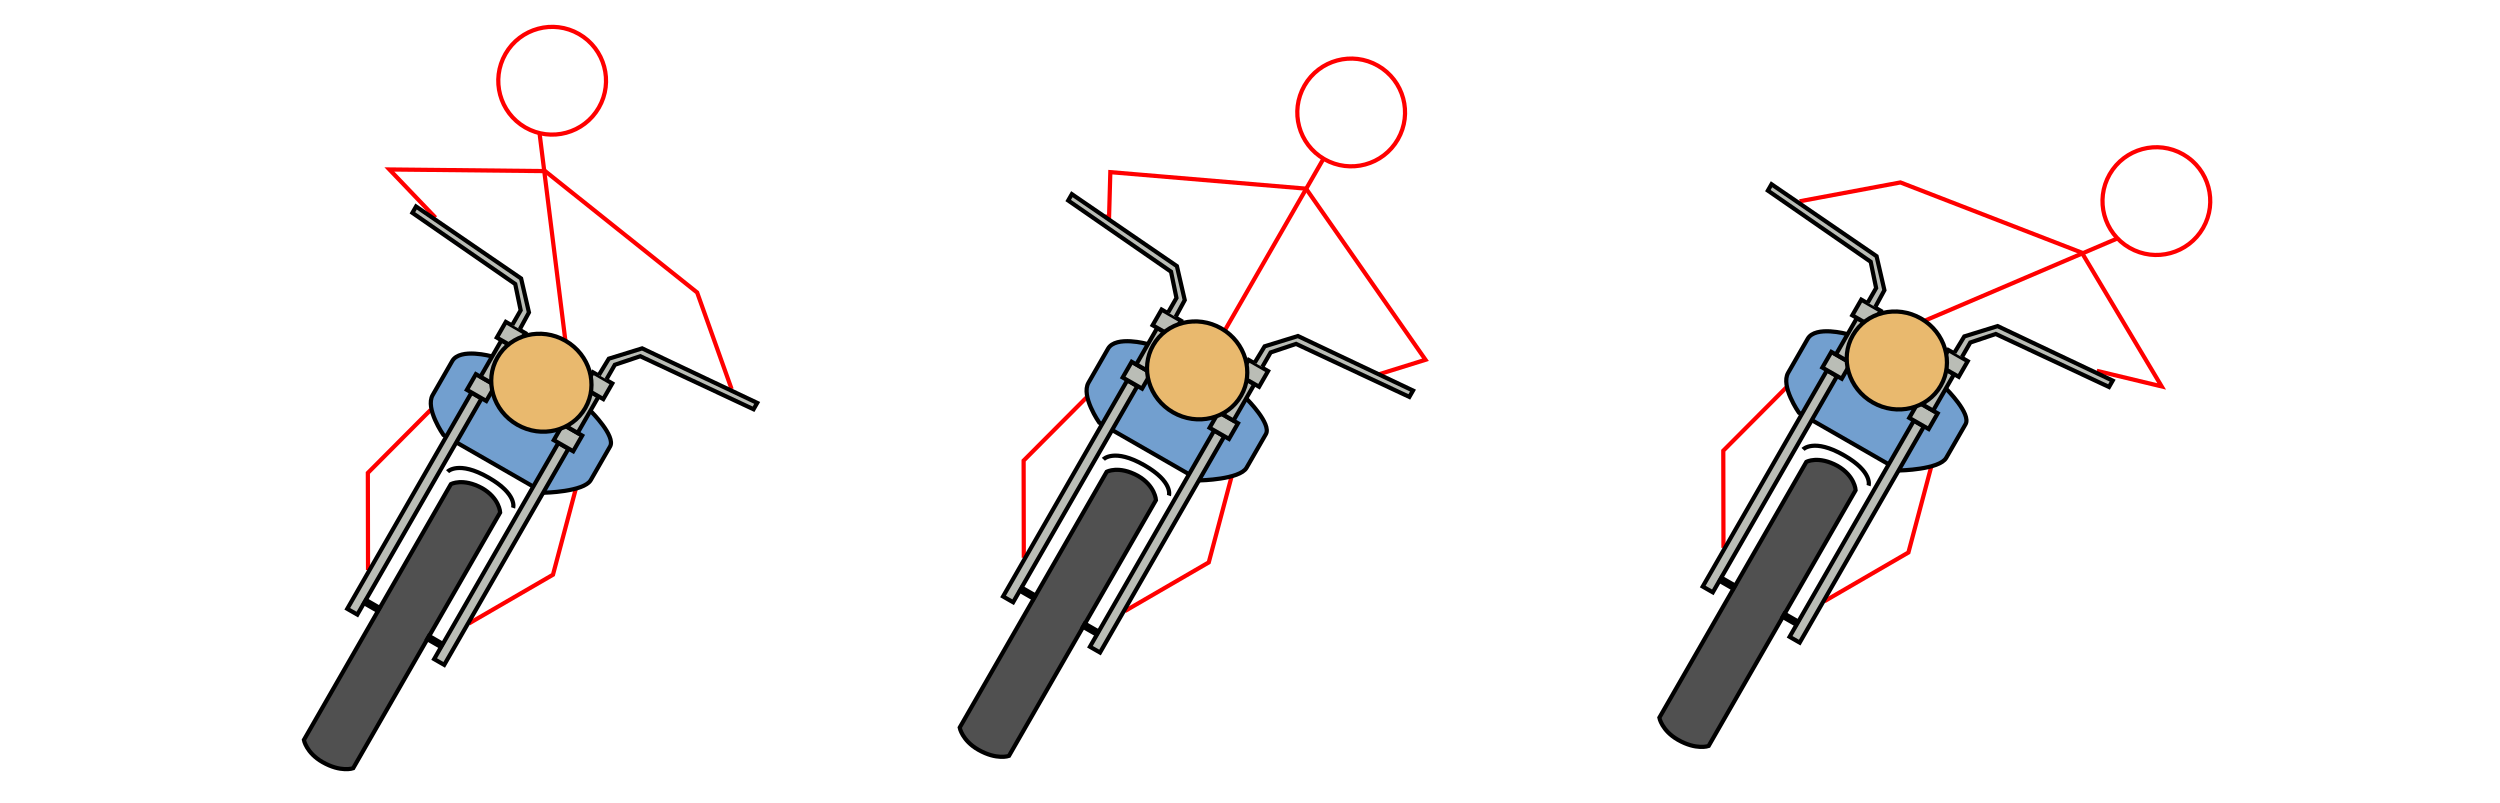
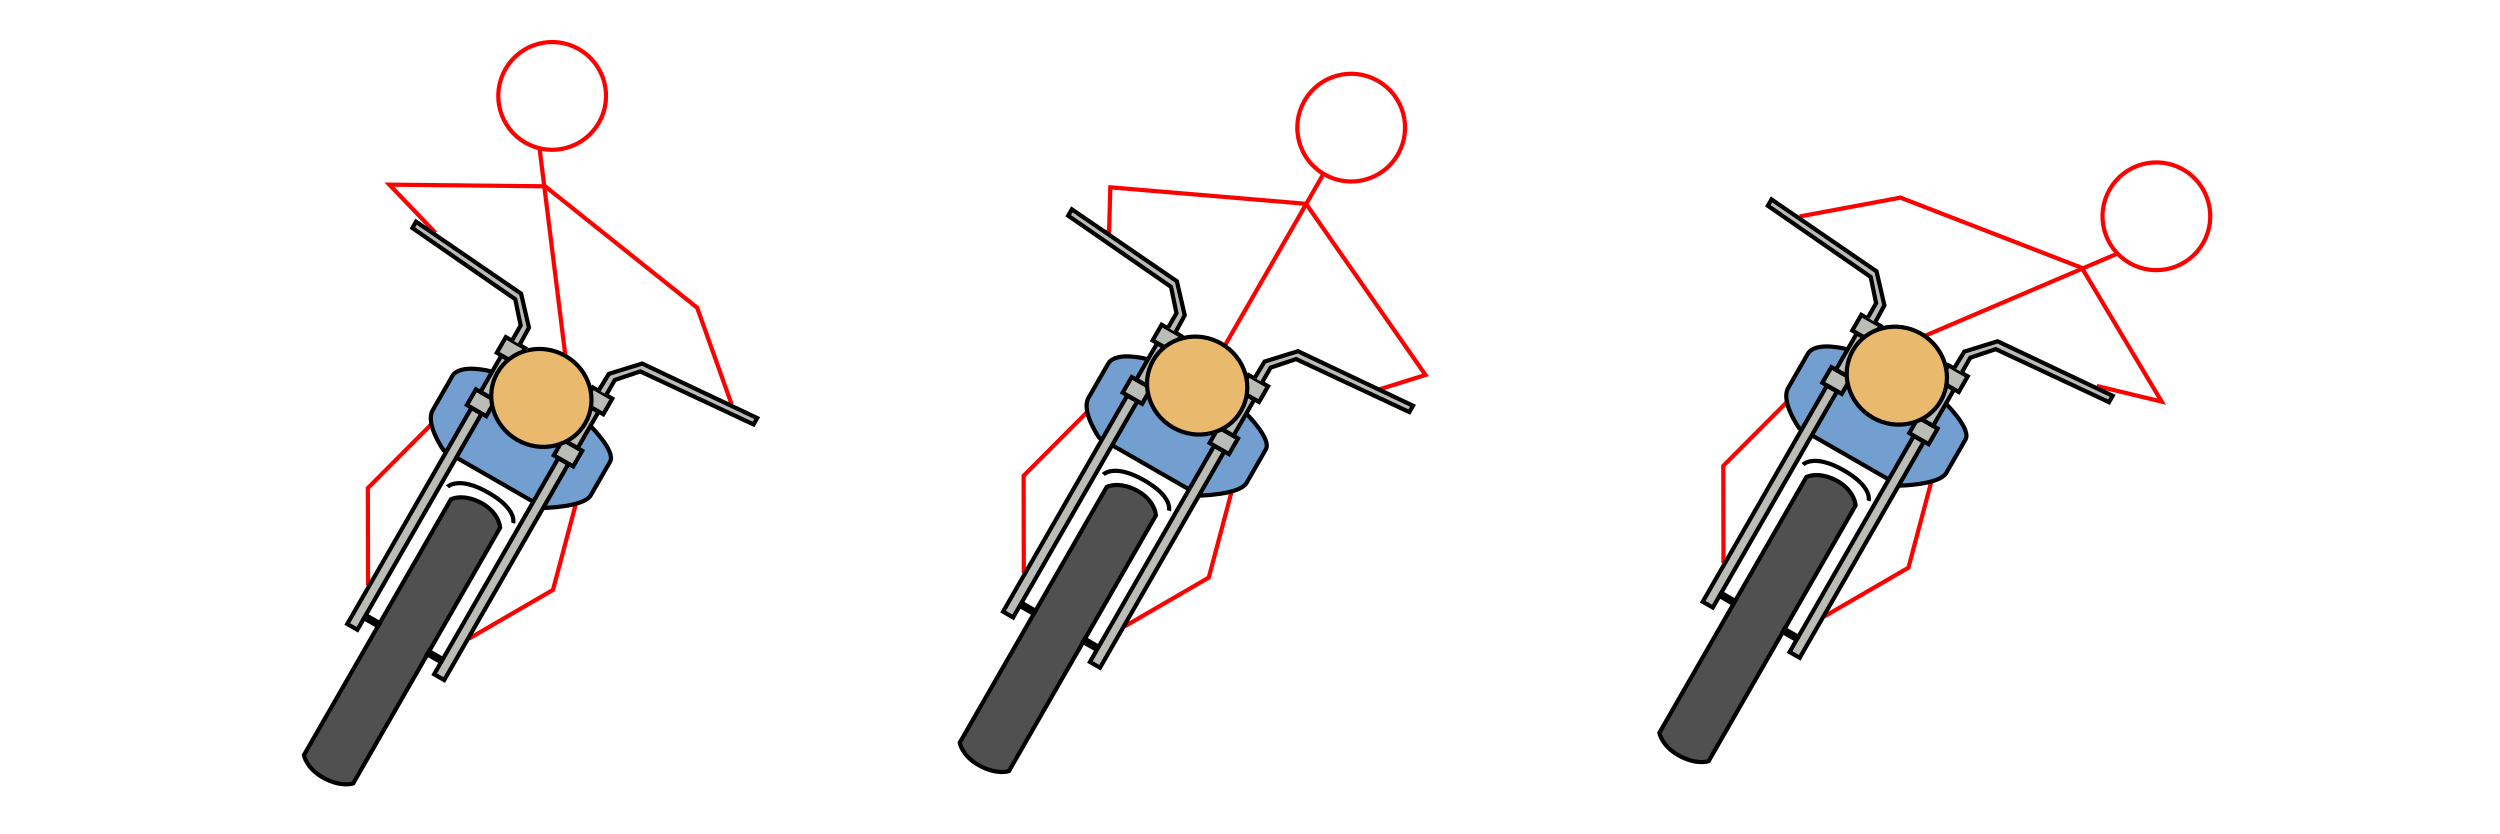
- <svg xmlns="http://www.w3.org/2000/svg" height="54.03mm" viewBox="0 0 596.05 191.44" width="168.22mm">
+ <svg xmlns="http://www.w3.org/2000/svg" height="300" viewBox="0 0 596.05 191.44" width="900">
  <text x="-95.7" y="129.63" />
  <g transform="matrix(.87 .5 -.5 .87 -220.49 146.58)">
    <g style="fill:none;stroke:#f00">
      <path d="m254.97-202.72-5.48 20.45 11.29 19.56.48-.28" />
      <path d="m294.2-203.67 5.48 20.45-11.29 19.56-.48-.28" />
    </g>
    <g style="fill:none;stroke:#f00" transform="matrix(-1 0 0 1 804.92 -.18)">
      <circle cx="563.89" cy="-284.7" r="12.8" />
      <path d="m560.19-272.28-29.94 39.75h-1.38" />
      <path d="m554.59-265.28 32.33 18.13-15.21 4.47" />
      <path d="m555.09-265.32-46.14 7.08-18.54 15.82" />
    </g>
    <g style="stroke:#000" transform="translate(-7.59 -9.11)">
      <path d="m268.81-211.84s-7.59 1.95-7.59 5.64v9.33c0 3.69 6.94 6.94 6.94 6.94h27.55s8.14-4.88 8.14-8.14v-9.22c0-2.82-8.14-4.99-8.14-4.99" style="fill:#729fcf;fill-rule:evenodd" />
      <path d="m275.52-180.68v70.1s1.99 2.36 6.44 2.36c5.06 0 7.06-2.36 7.06-2.36v-70.1s-1.84-2.86-6.6-2.86c-5.22.11-6.9 2.86-6.9 2.86z" style="fill:#505050;fill-rule:evenodd" />
      <g style="fill:#babdb6">
        <path d="m268.93-201.95h2.76v59.22h-2.76z" />
        <path d="m267.65-206.29h5.31v4.29h-5.31z" />
        <path d="m268.9-216.28h2.76v9.97h-2.76z" />
        <path d="m267.63-220.6h5.31v4.29h-5.31z" />
        <path d="m269.31-220.74v-4.01l-4.23-4.77-29.61-2.49v-1.74l30.16 2.39 5.64 6.07.11 4.56" style="fill-rule:evenodd" />
      </g>
      <g style="fill:#babdb6" transform="matrix(-1 0 0 1 564.62 .07)">
        <path d="m269.08-201.95h2.76v59.22h-2.76z" />
        <path d="m267.8-206.29h5.31v4.29h-5.31z" />
        <path d="m269.05-216.28h2.76v9.97h-2.76z" />
        <path d="m267.78-220.6h5.31v4.29h-5.31z" />
        <path d="m269.46-220.74v-4.01l-4.23-4.77-29.61-2.49v-1.74l30.16 2.39 5.64 6.07.11 4.56" style="fill-rule:evenodd" />
      </g>
      <ellipse cx="282.15" cy="-212.28" rx="12.04" ry="11.5" style="fill:#e9b96e" />
      <g style="fill:none">
        <path d="m271.77-146.76h3.69v.87h-3.69z" />
        <path d="m288.98-146.82h3.69v.87h-3.69z" />
        <path d="m273.36-182.86s.86-3.63 9.15-3.63c7.98 0 8.64 3.34 8.64 3.34" />
      </g>
    </g>
  </g>
  <g transform="matrix(.87 .5 -.5 .87 -175.77 79.19)">
    <g style="fill:none;stroke:#f00">
      <circle cx="404.21" cy="-292.51" r="12.8" />
      <path d="m403.98-280.08v47.56h-1.38" />
      <path d="m403.9-271.49 44.9 21.13-7.75 8.37.98.26" />
      <path d="m403.89-271.45-42.23 19.75 5.1 9.48-.98.26" />
      <path d="m383.43-202.46-5.48 20.45 11.29 19.56.48-.28" />
      <path d="m422.66-203.41 5.48 20.45-11.29 19.56-.48-.28" />
    </g>
    <g style="stroke:#000" transform="translate(120.87 -8.86)">
      <path d="m268.81-211.84s-7.59 1.95-7.59 5.64v9.33c0 3.69 6.94 6.94 6.94 6.94h27.55s8.14-4.88 8.14-8.14v-9.22c0-2.82-8.14-4.99-8.14-4.99" style="fill:#729fcf;fill-rule:evenodd" />
      <path d="m275.52-180.68v70.1s1.99 2.36 6.44 2.36c5.06 0 7.06-2.36 7.06-2.36v-70.1s-1.84-2.86-6.6-2.86c-5.22.11-6.9 2.86-6.9 2.86z" style="fill:#505050;fill-rule:evenodd" />
      <g style="fill:#babdb6">
        <path d="m268.93-201.95h2.76v59.22h-2.76z" />
        <path d="m267.65-206.29h5.31v4.29h-5.31z" />
        <path d="m268.9-216.28h2.76v9.97h-2.76z" />
        <path d="m267.63-220.6h5.31v4.29h-5.31z" />
        <path d="m269.31-220.74v-4.01l-4.23-4.77-29.61-2.49v-1.74l30.16 2.39 5.64 6.07.11 4.56" style="fill-rule:evenodd" />
      </g>
      <g style="fill:#babdb6" transform="matrix(-1 0 0 1 564.62 .07)">
        <path d="m269.08-201.95h2.76v59.22h-2.76z" />
        <path d="m267.8-206.29h5.31v4.29h-5.31z" />
        <path d="m269.05-216.28h2.76v9.97h-2.76z" />
        <path d="m267.78-220.6h5.31v4.29h-5.31z" />
        <path d="m269.46-220.74v-4.01l-4.23-4.77-29.61-2.49v-1.74l30.16 2.39 5.64 6.07.11 4.56" style="fill-rule:evenodd" />
      </g>
      <ellipse cx="282.15" cy="-212.28" rx="12.04" ry="11.5" style="fill:#e9b96e" />
      <g style="fill:none">
        <path d="m271.77-146.76h3.69v.87h-3.69z" />
        <path d="m288.98-146.82h3.69v.87h-3.69z" />
        <path d="m273.36-182.86s.86-3.63 9.15-3.63c7.98 0 8.64 3.34 8.64 3.34" />
      </g>
    </g>
  </g>
  <g transform="matrix(.87 .5 -.5 .87 -118.81 13.69)">
    <g style="fill:none;stroke:#f00">
      <circle cx="563.89" cy="-284.7" r="12.8" />
      <path d="m560.19-272.28-29.94 39.75h-1.38" />
      <path d="m554.59-265.28 32.33 18.13-15.21 4.47" />
      <path d="m555.09-265.32-46.14 7.08-18.54 15.82" />
      <path d="m509.7-202.46-5.48 20.45 11.29 19.56.48-.28" />
      <path d="m548.93-203.41 5.48 20.45-11.29 19.56-.48-.28" />
    </g>
    <g style="stroke:#000" transform="translate(247.14 -8.86)">
      <path d="m268.81-211.84s-7.59 1.95-7.59 5.64v9.33c0 3.69 6.94 6.94 6.94 6.94h27.55s8.14-4.88 8.14-8.14v-9.22c0-2.82-8.14-4.99-8.14-4.99" style="fill:#729fcf;fill-rule:evenodd" />
      <path d="m275.52-180.68v70.1s1.99 2.36 6.44 2.36c5.06 0 7.06-2.36 7.06-2.36v-70.1s-1.84-2.86-6.6-2.86c-5.22.11-6.9 2.86-6.9 2.86z" style="fill:#505050;fill-rule:evenodd" />
      <g style="fill:#babdb6">
        <path d="m268.93-201.95h2.76v59.22h-2.76z" />
        <path d="m267.65-206.29h5.31v4.29h-5.31z" />
        <path d="m268.9-216.28h2.76v9.97h-2.76z" />
        <path d="m267.63-220.6h5.31v4.29h-5.31z" />
        <path d="m269.31-220.74v-4.01l-4.23-4.77-29.61-2.49v-1.74l30.16 2.39 5.64 6.07.11 4.56" style="fill-rule:evenodd" />
      </g>
      <g style="fill:#babdb6" transform="matrix(-1 0 0 1 564.62 .07)">
        <path d="m269.08-201.95h2.76v59.22h-2.76z" />
        <path d="m267.8-206.29h5.31v4.29h-5.31z" />
        <path d="m269.05-216.28h2.76v9.97h-2.76z" />
        <path d="m267.78-220.6h5.31v4.29h-5.31z" />
        <path d="m269.46-220.74v-4.01l-4.23-4.77-29.61-2.49v-1.74l30.16 2.39 5.64 6.07.11 4.56" style="fill-rule:evenodd" />
      </g>
      <ellipse cx="282.15" cy="-212.28" rx="12.04" ry="11.5" style="fill:#e9b96e" />
      <g style="fill:none">
        <path d="m271.77-146.76h3.69v.87h-3.69z" />
        <path d="m288.98-146.82h3.69v.87h-3.69z" />
        <path d="m273.36-182.86s.86-3.63 9.15-3.63c7.98 0 8.64 3.34 8.64 3.34" />
      </g>
    </g>
  </g>
</svg>
